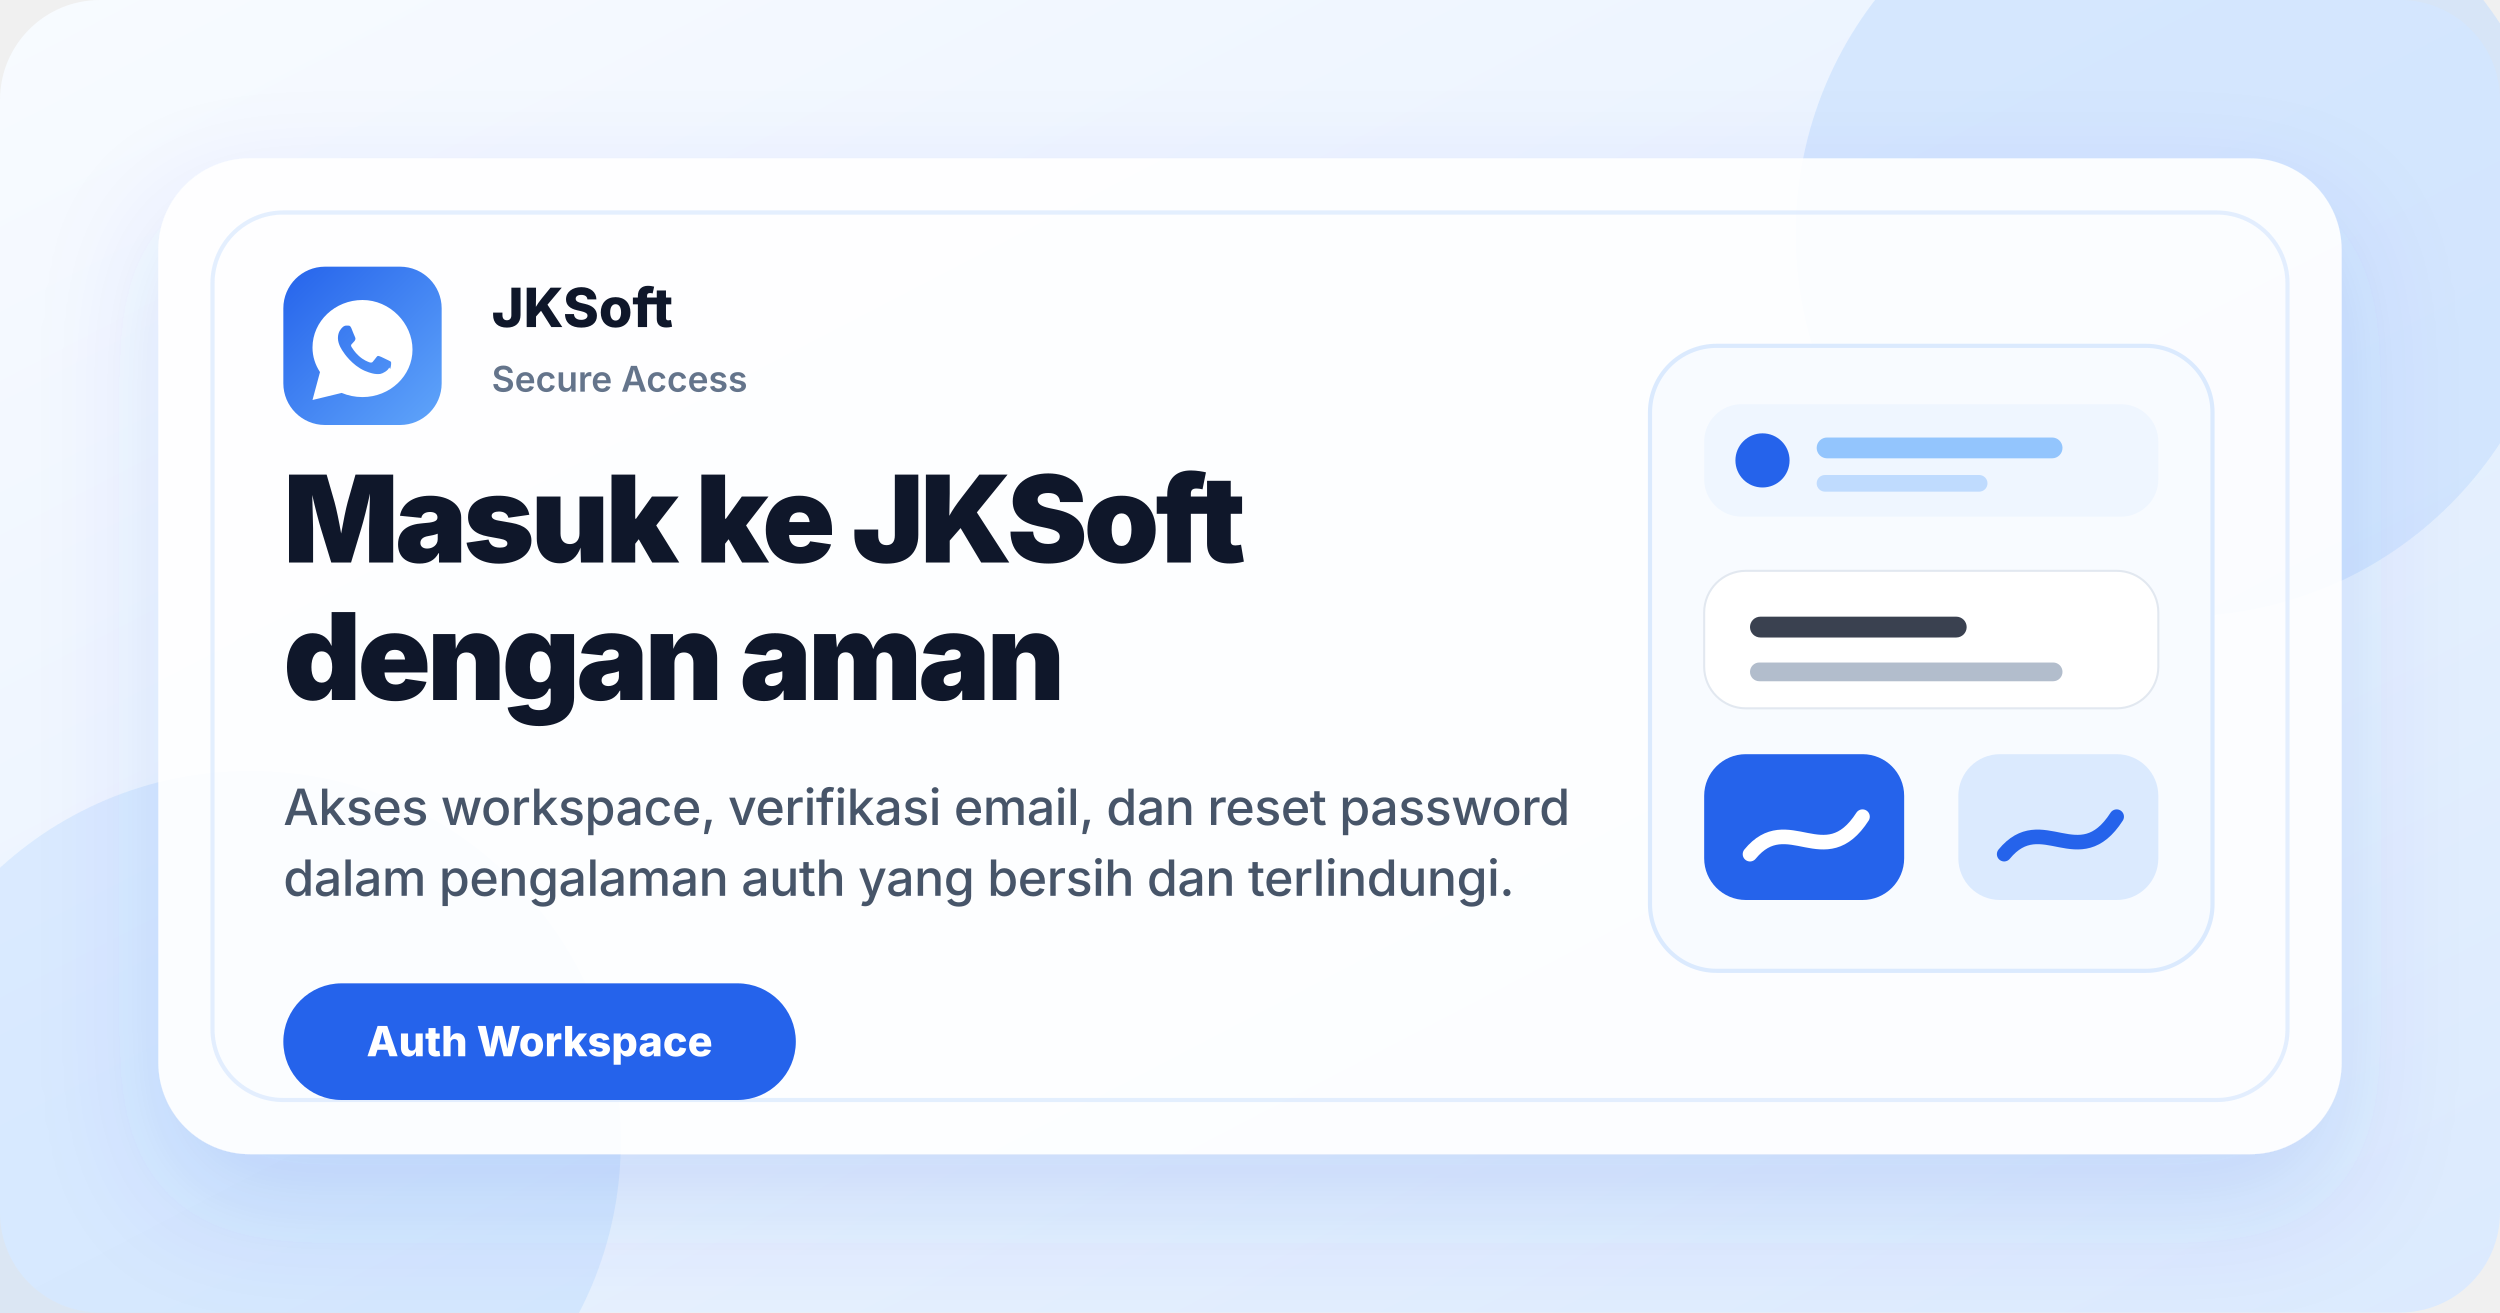
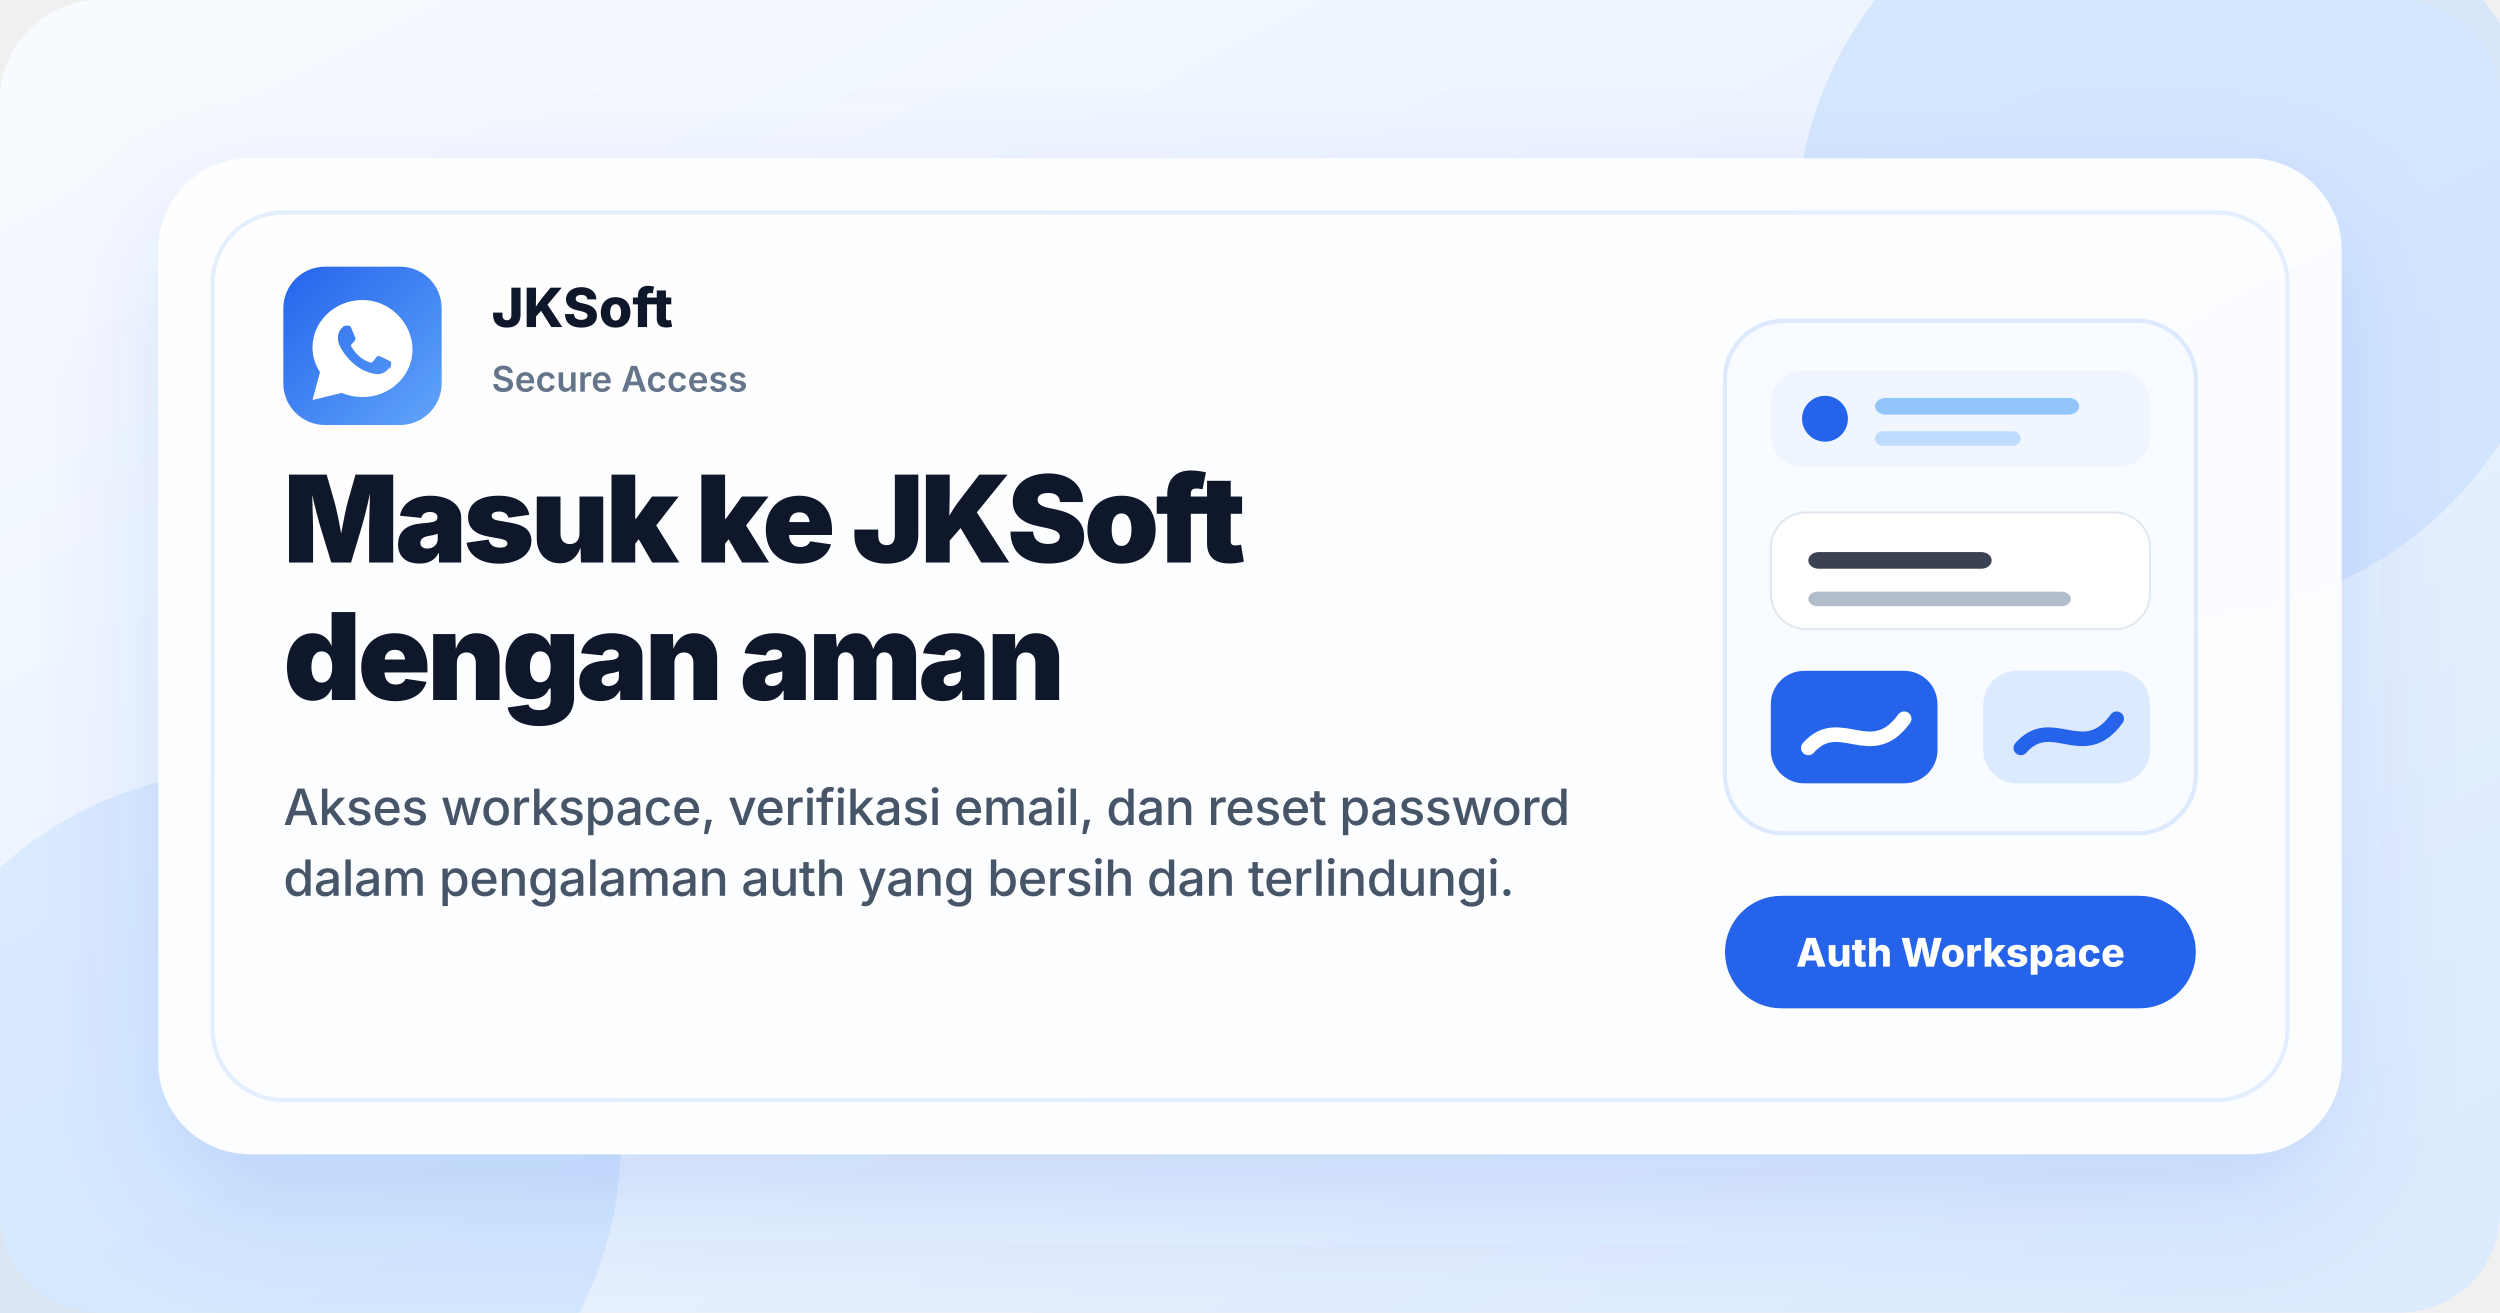
<svg xmlns="http://www.w3.org/2000/svg" viewBox="0 0 1200 630" role="img" aria-label="JKSoft Auth Open Graph image">
  <defs>
    <linearGradient id="bg" x1="0" y1="0" x2="1" y2="1">
      <stop offset="0" stop-color="#f8fbff" />
      <stop offset="1" stop-color="#dbeafe" />
    </linearGradient>
    <linearGradient id="brand" x1="0" y1="0" x2="1" y2="1">
      <stop offset="0" stop-color="#2563eb" />
      <stop offset="1" stop-color="#60a5fa" />
    </linearGradient>
    <filter id="softShadow" x="-20%" y="-20%" width="140%" height="140%">
      <feDropShadow dx="0" dy="24" stdDeviation="28" flood-color="#1d4ed8" flood-opacity="0.14" />
    </filter>
  </defs>
  <rect width="1200" height="630" rx="48" fill="url(#bg)" />
  <circle cx="1046" cy="112" r="184" fill="#bfdbfe" opacity="0.52" />
  <circle cx="120" cy="548" r="178" fill="#93c5fd" opacity="0.22" />
  <rect x="76" y="76" width="1048" height="478" rx="44" fill="#ffffff" opacity="0.9" filter="url(#softShadow)" />
  <rect x="102" y="102" width="996" height="426" rx="34" fill="none" stroke="#dbeafe" stroke-width="2" opacity="0.75" />
  <g transform="translate(136 128)">
    <rect width="76" height="76" rx="20" fill="url(#brand)" />
    <path fill="#fff" d="M38 16c-13.2 0-24 10.2-24 22.8 0 4.3 1.3 8.3 3.6 11.8L14 64l14-3.4c3.1 1.3 6.5 2 10 2 13.2 0 24-10.2 24-22.8S51.2 16 38 16Zm12.8 32.4c-.5 1.5-3.1 2.9-4.3 3.1-1.1.1-2.4.1-3.9-.3-.9-.2-2-.6-3.5-1.2-6.2-2.7-10.2-8.8-10.4-9.2-.3-.4-2.5-3.4-2.5-6.5s1.6-4.6 2.2-5.2c.5-.5 1.2-.8 1.6-.8h1.2c.4 0 .9 0 1.4 1.1.5 1.2 1.7 4.3 1.9 4.6.1.3.2.6 0 1.1s-.3.6-.6.9l-1 1.1c-.3.3-.6.6-.2 1.4.4.6 1.6 2.6 3.5 4.3 2.4 2.2 4.4 2.8 5.1 3.1.6.2 1.1.2 1.5-.1.4-.5 1.6-1.9 2-2.5.4-.6.8-.5 1.4-.3.5.1 3.6 1.7 4.3 2 .6.3 1.1.5 1.2.8.1.3.1 1.7-.4 3.3Z" />
    <text x="100" y="29" fill="#0f172a" font-family="Inter, Arial, Helvetica, sans-serif" font-size="26" font-weight="800">JKSoft</text>
    <text x="100" y="60" fill="#64748b" font-family="Inter, Arial, Helvetica, sans-serif" font-size="17" font-weight="600">Secure Access</text>
  </g>
  <g transform="translate(136 270)">
    <text fill="#0f172a" font-family="Inter, Arial, Helvetica, sans-serif" font-size="58" font-weight="900" letter-spacing="-1.8">
      <tspan x="0" y="0">Masuk ke JKSoft</tspan>
      <tspan x="0" y="66">dengan aman</tspan>
    </text>
    <text fill="#475569" font-family="Inter, Arial, Helvetica, sans-serif" font-size="24" font-weight="500" letter-spacing="-0.2">
      <tspan x="0" y="126">Akses workspace, verifikasi email, dan reset password</tspan>
      <tspan x="0" y="160">dalam pengalaman auth yang bersih dan terlindungi.</tspan>
    </text>
-     <rect x="0" y="202" width="246" height="56" rx="28" fill="#2563eb" />
-     <text x="123" y="237" fill="#ffffff" font-family="Inter, Arial, Helvetica, sans-serif" font-size="20" font-weight="800" text-anchor="middle">Auth Workspace</text>
  </g>
-   <g transform="translate(792 166)">
-     <rect width="270" height="300" rx="32" fill="#f8fbff" stroke="#dbeafe" stroke-width="2" />
-     <rect x="26" y="28" width="218" height="54" rx="18" fill="#eff6ff" />
-     <circle cx="54" cy="55" r="13" fill="#2563eb" />
-     <rect x="80" y="44" width="118" height="10" rx="5" fill="#93c5fd" />
-     <rect x="80" y="62" width="82" height="8" rx="4" fill="#bfdbfe" />
-     <rect x="26" y="108" width="218" height="66" rx="20" fill="#ffffff" stroke="#e2e8f0" />
-     <rect x="48" y="130" width="104" height="10" rx="5" fill="#0f172a" opacity="0.82" />
-     <rect x="48" y="152" width="150" height="9" rx="4.5" fill="#94a3b8" opacity="0.72" />
-     <rect x="26" y="196" width="96" height="70" rx="20" fill="#2563eb" />
-     <rect x="148" y="196" width="96" height="70" rx="20" fill="#dbeafe" />
-     <path d="M48 244c18-22 36 10 54-18" fill="none" stroke="#ffffff" stroke-width="7" stroke-linecap="round" />
-     <path d="M170 244c18-22 36 10 54-18" fill="none" stroke="#2563eb" stroke-width="7" stroke-linecap="round" />
+   <g transform="translate(828 154)">
+     <rect width="226" height="246" rx="28" fill="#f8fbff" stroke="#dbeafe" stroke-width="2" />
+     <rect x="22" y="24" width="182" height="46" rx="15" fill="#eff6ff" />
+     <circle cx="48" cy="47" r="11" fill="#2563eb" />
+     <rect x="72" y="37" width="98" height="8" rx="5" fill="#93c5fd" />
+     <rect x="72" y="53" width="70" height="7" rx="4" fill="#bfdbfe" />
+     <rect x="22" y="92" width="182" height="56" rx="17" fill="#ffffff" stroke="#e2e8f0" />
+     <rect x="40" y="111" width="88" height="8" rx="5" fill="#0f172a" opacity="0.82" />
+     <rect x="40" y="130" width="126" height="7" rx="4.5" fill="#94a3b8" opacity="0.72" />
+     <rect x="22" y="168" width="80" height="54" rx="16" fill="#2563eb" />
+     <rect x="124" y="168" width="80" height="54" rx="16" fill="#dbeafe" />
+     <path d="M40 205c15-17 30 8 46-14" fill="none" stroke="#ffffff" stroke-width="7" stroke-linecap="round" />
+     <path d="M142 205c15-17 30 8 46-14" fill="none" stroke="#2563eb" stroke-width="7" stroke-linecap="round" />
+   </g>
+   <g transform="translate(828 430)">
+     <rect width="226" height="54" rx="27" fill="#2563eb" />
+     <text x="113" y="34" fill="#ffffff" font-family="Inter, Arial, Helvetica, sans-serif" font-size="19" font-weight="800" text-anchor="middle">Auth Workspace</text>
  </g>
</svg>
